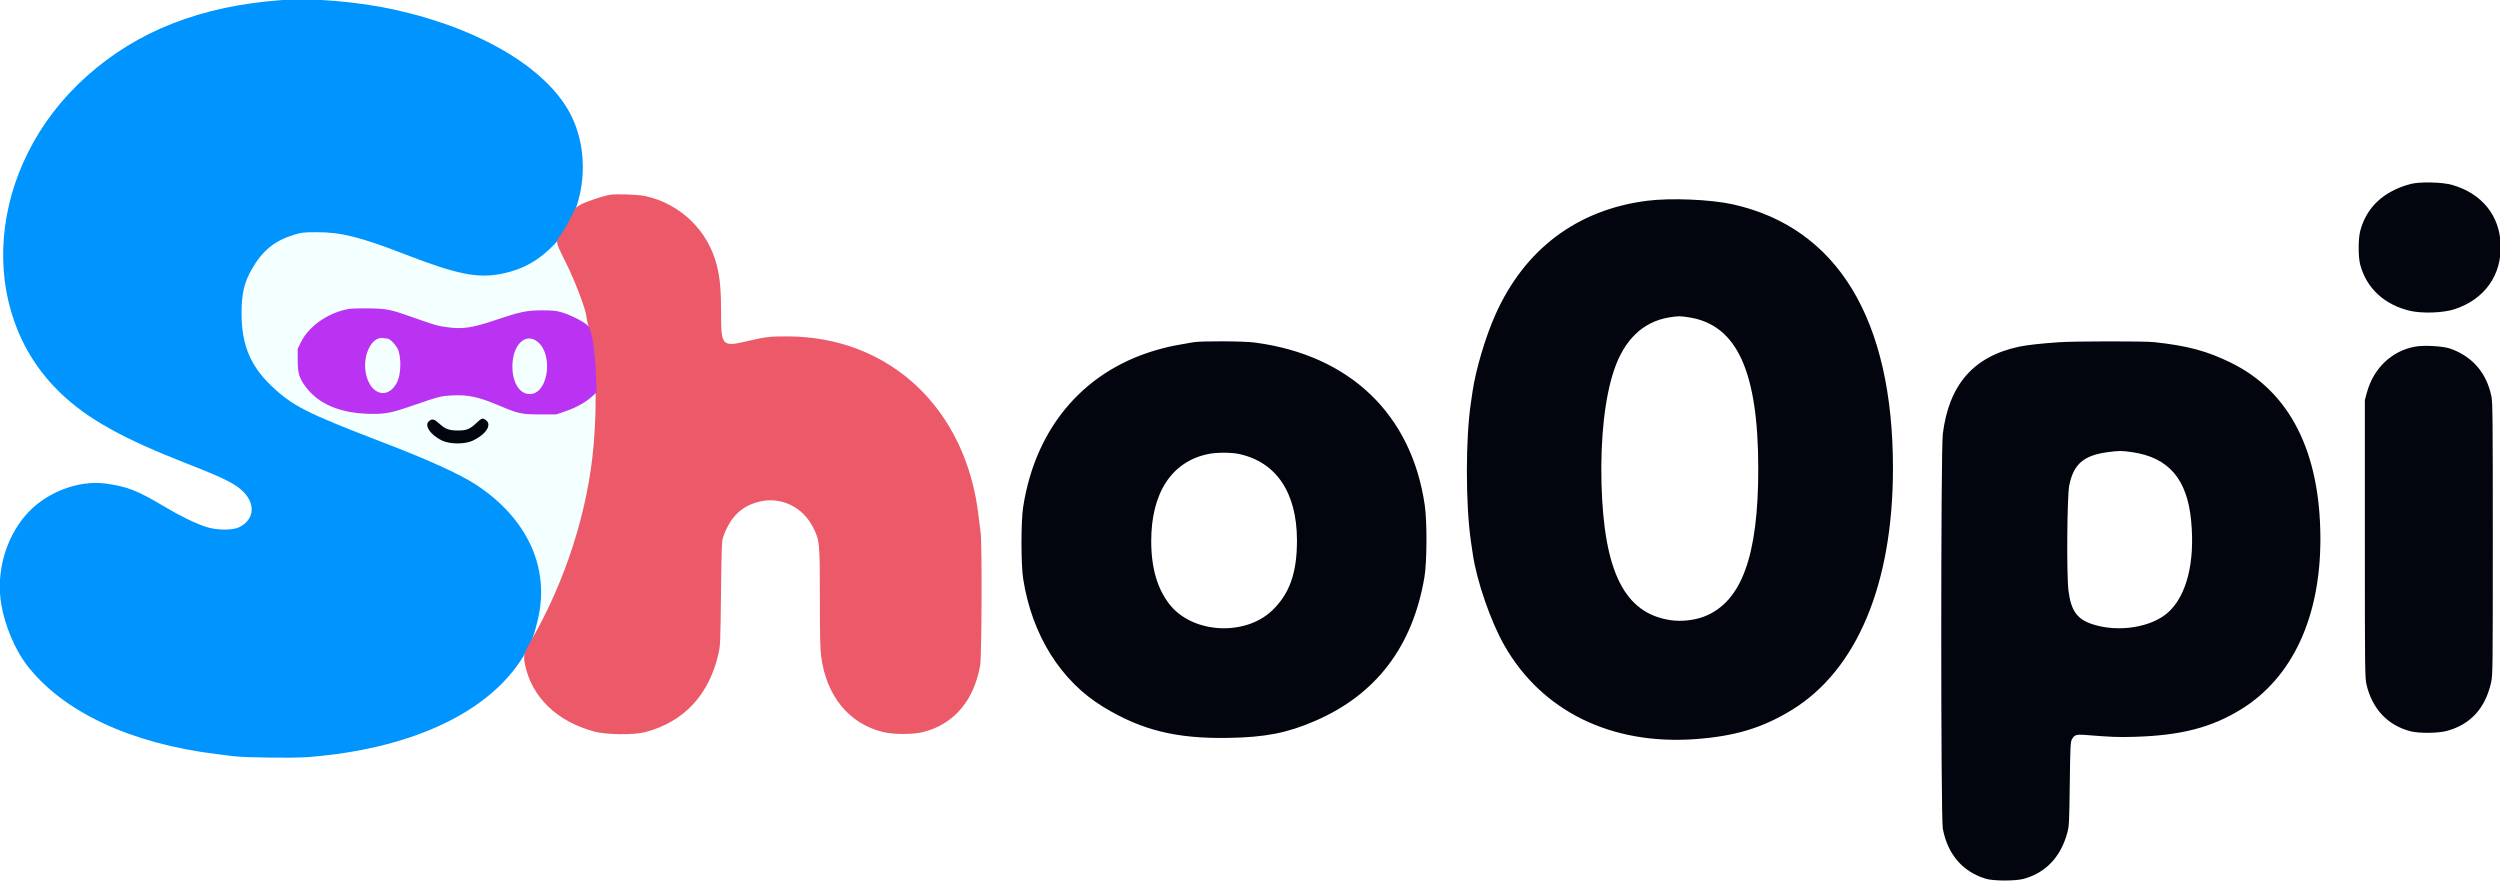
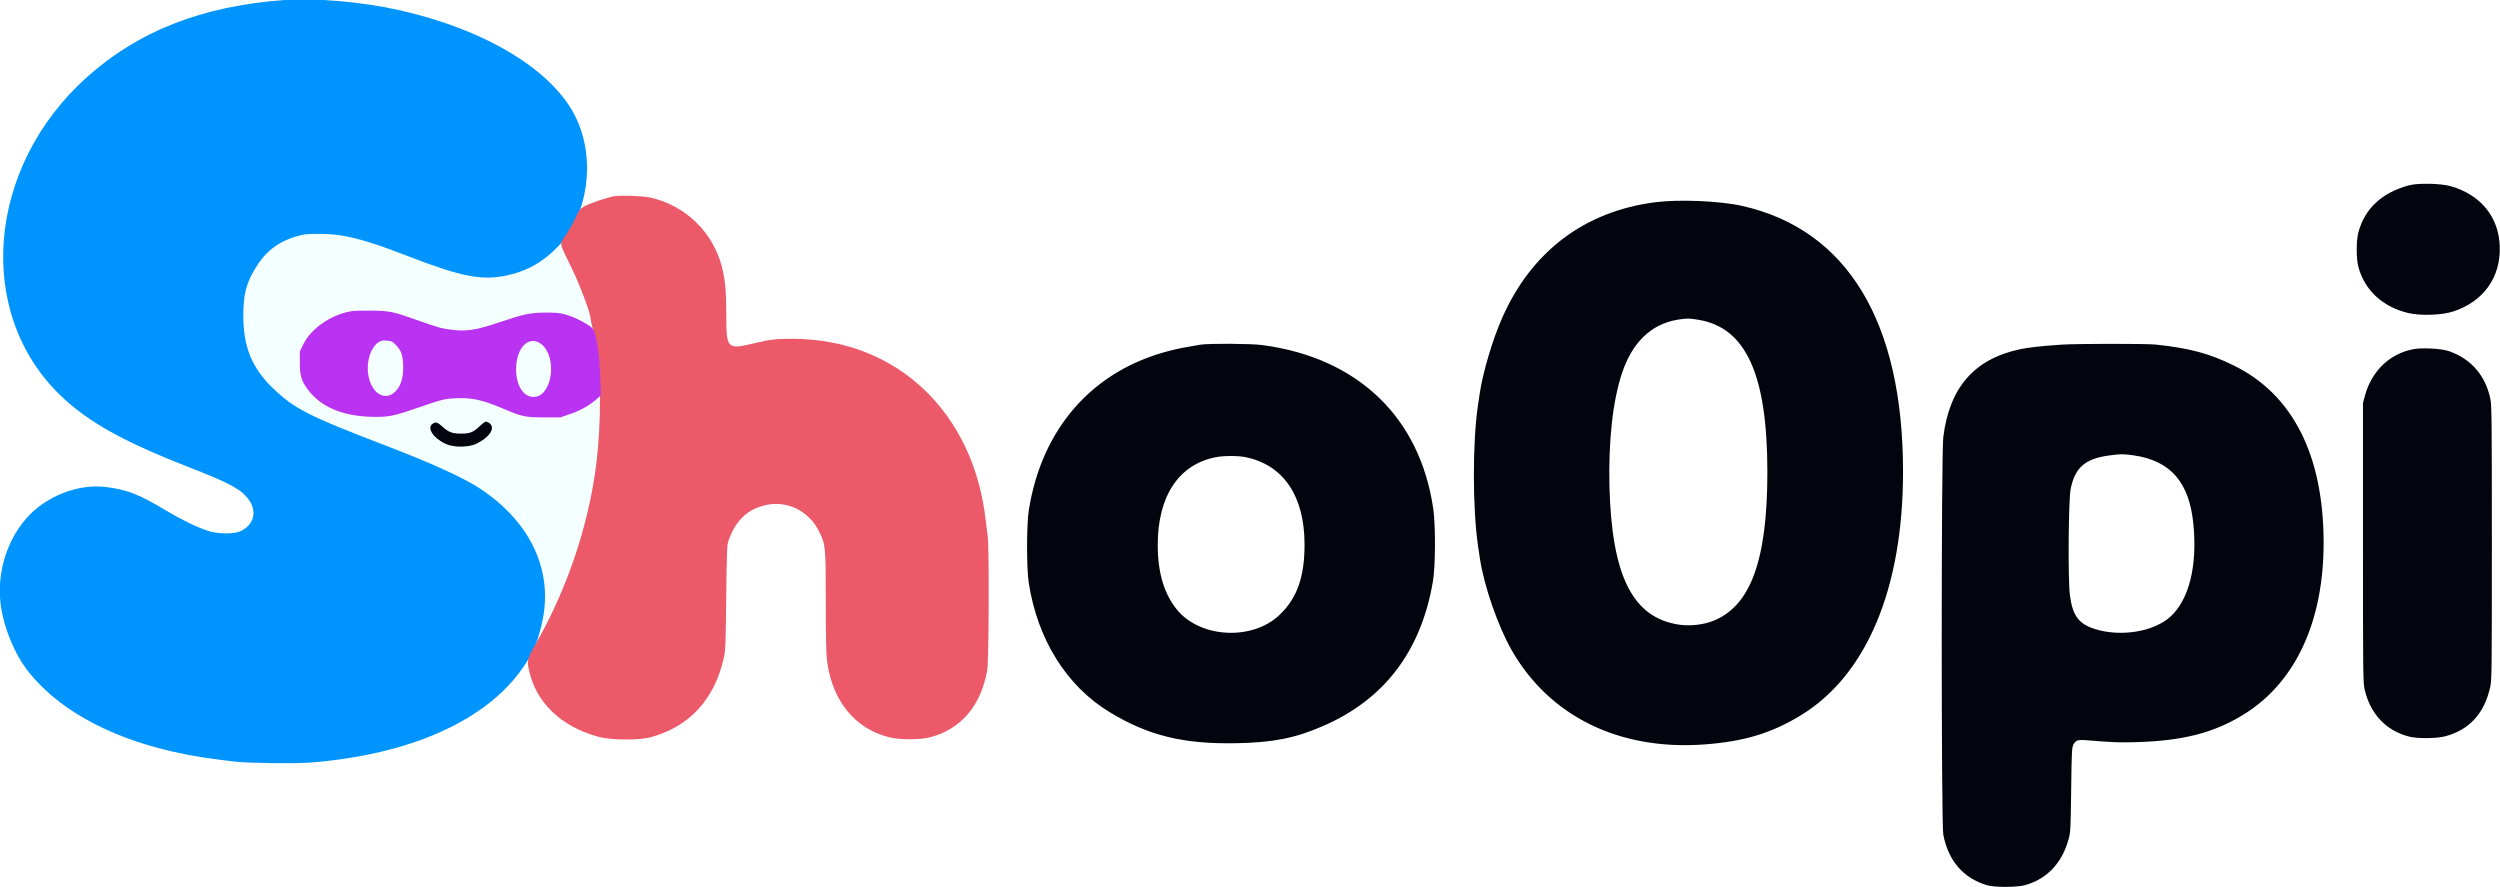
- <svg xmlns="http://www.w3.org/2000/svg" viewBox="0 0 1392 490" width="1392" height="490" role="img" aria-label="sho0pi">
+ <svg xmlns="http://www.w3.org/2000/svg" viewBox="0 0 1382 490" width="1382" height="490" role="img" aria-label="sho0pi">
  <path fill="#F4FFFF" d="M 160.25 0.3 c -0.55 0.1 -4.35 0.4 -8.5 0.7 -22.25 1.6 -40 5.85 -59.45 14.1 -10.05 4.3 -22 10.7 -27.55 14.85 -1.35 1.05 -4.3 3.2 -6.5 4.85 -13.9 10.25 -27.95 25.7 -37 40.7 -31.8 52.45 -23.4 115.05 20 149.55 14.35 11.4 31.75 20.5 62.25 32.45 22.45 8.8 28.3 11.8 32.75 16.6 6.5 7 5.45 15.35 -2.45 19.4 -3.4 1.7 -3.55 1.75 -9.25 1.7 -5.15 -0.05 -6.35 -0.25 -10.55 -1.65 -6.35 -2.2 -14.25 -6.1 -23 -11.35 -16.95 -10.2 -30.3 -14.25 -41.95 -12.7 -24.25 3.2 -41.15 18.4 -47.05 42.4 -6.5 26.35 5.9 57 30.5 75.4 21.8 16.3 44.8 25.2 81 31.2 2.75 0.45 6.35 0.95 16 2.1 7.25 0.9 42.95 0.9 49.75 -0 23.1 -3 33.4 -5.25 50 -10.85 26.25 -8.85 47.55 -23.3 58.8 -39.85 3.15 -4.65 3.45 -4.55 5 1.6 3.65 14.65 13.7 25.8 29.3 32.5 8.55 3.6 11.6 4.15 23.4 4.2 11.2 0.05 11.9 -0.05 20.75 -3.25 13.6 -4.95 25.2 -17.2 30.75 -32.45 3.35 -9.3 3.35 -9.4 3.7 -41.5 0.35 -29 0.35 -29.3 1.5 -32.5 4 -11.15 10 -16.85 20.45 -19.55 14.25 -3.65 28.5 5.6 32.95 21.3 0.7 2.6 0.9 7.15 1.2 34.5 0.2 18.25 0.55 32.6 0.85 34.1 1.1 5.4 2.3 9.05 4.7 14.15 5.8 12.35 14.7 20 27.8 23.85 6.15 1.8 18.3 1.9 24.3 0.2 13.55 -3.8 24.95 -15.05 28.85 -28.45 2.35 -8.05 2.45 -9.4 2.45 -45.2 0 -18.6 -0.2 -35.5 -0.45 -37.5 -0.3 -2 -0.75 -5.9 -1.05 -8.65 -2.2 -19.1 -9.4 -39.65 -19 -54 -16.6 -24.9 -40.55 -39.7 -72.5 -44.85 -5.9 -0.95 -24.35 -0.8 -29.5 0.25 -6.95 1.4 -8.6 1.75 -11.65 2.6 -5.5 1.45 -8.25 0.65 -9.9 -2.9 -0.85 -1.9 -0.95 -3.4 -0.95 -14.85 0 -16.7 -1.15 -24.45 -4.7 -33 -5.45 -12.9 -15.5 -23 -27.9 -28.1 -7.35 -3 -10.75 -3.6 -20.65 -3.6 -9.85 -0.05 -13.85 0.75 -21.7 4.25 -5.3 2.4 -5.15 2.7 -3.1 -7.2 1.45 -6.95 1.45 -18.9 0 -26 -3.7 -18.35 -14.95 -33.15 -35.7 -47.05 -7.75 -5.2 -23.45 -13.15 -32.5 -16.45 -3.55 -1.35 -7.6 -2.85 -9 -3.35 -5.3 -2 -18.15 -5.6 -25 -7.05 -1.35 -0.3 -3.5 -0.75 -4.75 -1.05 -1.25 -0.25 -3.55 -0.65 -5.1 -0.95 -1.6 -0.25 -4.3 -0.7 -6 -0.95 -11.05 -1.8 -39.6 -3.55 -44.65 -2.7 z" />
  <path fill="#0094FF" fill-rule="evenodd" d="M 156.75 0.05 c -45.05 3.35 -80.2 17.1 -108.6 42.5 -55.6 49.75 -62.25 130.65 -14.4 176.35 15.15 14.5 34.6 25.3 71 39.5 20.5 8 27 11.3 31.25 15.95 6.45 6.95 5.25 15.25 -2.85 19.2 -3.75 1.85 -12.8 1.75 -18.65 -0.25 -6.35 -2.15 -14.3 -6.05 -23.25 -11.4 -14.8 -8.8 -20.4 -11 -32.4 -12.65 -15.5 -2.1 -33.9 5.15 -44.6 17.65 -11.4 13.25 -16.55 32.35 -13.5 49.85 2 11.6 7.6 24.9 13.95 33.25 19.95 26.25 58.15 44.15 106.55 49.95 2.5 0.3 6.4 0.8 8.75 1.1 6.55 0.8 33.15 1.15 41.5 0.5 55.25 -4.3 97.8 -23.35 117.8 -52.85 5.7 -8.4 7.55 -12.65 10.15 -23.65 6.9 -28.85 -5.85 -56.6 -34.7 -75.35 -8.95 -5.8 -26.65 -13.85 -51.75 -23.45 -42.5 -16.3 -50.3 -20.25 -62.2 -31.7 -11.5 -11.1 -16.3 -22.85 -16.3 -39.9 0 -11.15 1.4 -17.25 5.75 -24.85 5.8 -10.2 12.65 -15.8 23.5 -19.1 4.1 -1.25 5.2 -1.4 12.5 -1.4 13.6 -0.05 24.35 2.65 49 12.2 29.6 11.45 40.9 13.7 54.75 10.8 11.45 -2.4 20.6 -7.65 28.85 -16.45 16.4 -17.55 20.5 -47.8 9.6 -70.65 -12.45 -26.2 -49.85 -48.9 -98.2 -59.7 -20.15 -4.5 -46.25 -6.75 -63.5 -5.45 z" />
  <path fill="#EC5968" fill-rule="evenodd" d="M 339.4 108.5 c -4.05 0.7 -13.5 3.95 -16.35 5.55 -2.35 1.35 -2.85 1.9 -4.4 5.3 -2.05 4.45 -5.7 10.7 -7.4 12.75 -1.9 2.25 -1.6 3.4 3.95 14.4 4.85 9.65 11.3 26.6 11.3 29.8 0 0.55 0.55 3.1 1.25 5.75 3.95 15.5 5 40.7 2.75 66.1 -3.15 36.3 -15.6 75.15 -34.45 107.95 -4.4 7.65 -4.75 8.95 -3.75 13.85 3.75 18.25 17.8 31.8 38.7 37.4 6.75 1.8 22.05 1.95 28.3 0.3 21.6 -5.75 35.6 -20.8 40.8 -43.9 0.95 -4.15 1.05 -6.85 1.35 -33.5 0.35 -28 0.4 -29.1 1.45 -31.9 4 -10.85 10.25 -16.75 20.15 -19.1 11.9 -2.8 23.95 3.05 29.65 14.35 3.7 7.4 3.8 8.25 3.8 39.55 0 20.65 0.2 28.4 0.75 32.5 2.9 21.9 15.45 37.25 34.25 41.9 6 1.5 17.05 1.5 22.75 -0 17 -4.45 28.05 -17.45 31.5 -37.1 0.9 -4.95 1.1 -67.15 0.3 -73.55 -0.3 -2 -0.75 -6 -1.1 -8.9 -6.65 -60.1 -49.2 -100.4 -106.2 -100.7 -9.9 -0.05 -12.5 0.25 -22.25 2.55 -14.55 3.45 -15 2.95 -15 -15.7 0 -12.6 -0.6 -19.2 -2.3 -26.15 -4.85 -19.55 -20.25 -34.5 -39.95 -38.85 -4.05 -0.85 -16.4 -1.3 -19.85 -0.65 z" />
  <path fill="#BA32F2" fill-rule="evenodd" d="M 194.1 172.05 c -11.2 1.95 -22.1 9.5 -26.4 18.2 l -1.95 3.95 0 6.25 c 0 7.4 0.85 10.15 4.65 15.2 7.05 9.25 18.6 14.2 34.4 14.75 9.45 0.3 12.65 -0.3 25.45 -4.75 14.35 -4.95 15.4 -5.2 21.8 -5.5 8.7 -0.4 14.45 0.85 25.7 5.6 10.9 4.6 12.4 4.95 22.75 5 l 9.25 -0 5.6 -1.95 c 5.75 -1.95 11.05 -5 14.85 -8.5 l 1.95 -1.8 -0.3 -9.15 c -0.45 -13.2 -2.15 -24.65 -4.05 -27.5 -1.4 -2.05 -9.65 -6.4 -15.05 -7.95 -3.35 -0.95 -5.2 -1.1 -11.25 -1.1 -8.45 0.05 -12 0.8 -26.5 5.7 -11.9 4 -17.45 4.85 -25.6 3.75 -5.6 -0.7 -7.35 -1.25 -19.4 -5.5 -12.5 -4.45 -14.4 -4.85 -24.25 -5.05 -4.95 -0.05 -10.2 0.05 -11.65 0.35 z m 21.5 16.45 c 1.4 -0 4.35 2.95 5.8 5.7 2.05 3.95 2 13.65 -0.1 18.2 -4.3 9.3 -13.4 8.4 -16.85 -1.7 -3.65 -10.7 1.85 -23.95 9.3 -22.4 0.55 0.1 1.4 0.2 1.85 0.2 z m 83.8 1.85 c 8.4 6.8 6.2 27.2 -3.15 28.95 -6.2 1.15 -11 -5.5 -10.95 -15.3 0.05 -12.1 7.35 -19.1 14.1 -13.65 z" />
  <path fill="#02050D" fill-rule="evenodd" d="M 265.35 235.45 c -3.8 3.55 -5.4 4.2 -10.1 4.25 -5.05 0.05 -7.2 -0.7 -10.55 -3.75 -2.9 -2.6 -3.85 -2.9 -5.6 -1.65 -3.25 2.25 0.4 7.9 7.25 11.1 4.3 2 12.5 2 16.8 -0 7.35 -3.45 10.85 -8.75 7.55 -11.35 -1.9 -1.5 -2.45 -1.35 -5.35 1.4 z" />
-   <path fill="#02050D" fill-rule="evenodd" d="M 1342.15 102.45 c -15 4.05 -24.45 12.9 -27.95 26.05 -1.2 4.5 -1.2 14.6 0 19 3.5 13 13.4 22.15 27.6 25.55 6.85 1.6 18.65 1.2 24.95 -0.9 16.7 -5.5 26.3 -19 25.6 -36.15 -0.6 -16.1 -10.5 -28.25 -26.85 -33 -5.5 -1.65 -18.25 -1.9 -23.35 -0.55 z M 917 111.8 c -38.9 5 -68.2 27 -84.45 63.6 -5.45 12.25 -10.8 30.25 -12.6 42.35 -0.3 1.9 -0.75 4.85 -0.95 6.5 -3 19.85 -3 56.7 0.05 77.5 0.3 1.9 0.75 4.95 1 6.75 2.2 15.05 10 37.65 17.65 51 20.9 36.5 59.4 55.4 106.15 52.05 22.1 -1.6 37.45 -6.2 53.85 -16.25 36.25 -22.25 56.3 -70.1 56.3 -134.55 0 -82.95 -30.85 -133.9 -89.05 -146.95 -12.35 -2.75 -34.8 -3.7 -47.95 -2 z m 23.75 64.95 c 26.45 4.3 38.25 30.25 38.25 84.25 0 48.7 -9.3 74.15 -30.05 82.25 -5.45 2.15 -12.8 2.95 -18.85 2.05 -25.55 -3.85 -37.1 -26.85 -38.4 -76.35 -0.6 -25.25 1.85 -47.55 7 -62.85 5.7 -16.95 16.1 -26.9 30.55 -29.35 5.3 -0.85 6.25 -0.85 11.5 -0 z M 664.5 190.55 c -9.45 1.6 -12.3 2.15 -17.3 3.45 -42.3 10.9 -70.45 42.95 -77.5 88.25 -1.25 7.8 -1.25 32.1 0 40 4.85 31.3 20.95 57.05 44.75 71.45 21.35 12.95 40.65 17.7 69.85 17.15 20.25 -0.35 32.55 -2.75 47.95 -9.45 33.95 -14.65 54.3 -41.4 60.85 -79.9 1.45 -8.45 1.55 -31 0.2 -40.25 -7.35 -50.6 -41.7 -83.5 -94.5 -90.5 -6.2 -0.85 -29.65 -0.95 -34.3 -0.2 z m 25.25 62.2 c 20.8 4.4 32.35 21.5 32.4 48 0.05 18.1 -4.05 29.8 -13.75 39.1 -14.85 14.3 -43.45 13 -56.5 -2.5 -7.3 -8.75 -10.9 -20.65 -10.9 -36.1 0 -26.95 11.55 -44.45 32 -48.5 4.45 -0.9 12.5 -0.9 16.75 -0 z M 1146.5 190.55 c -10.75 0.75 -17.75 1.55 -22.35 2.5 -25.25 5.4 -39 21.1 -42.4 48.6 -1.15 9.2 -1.15 213.75 0 219.75 2.75 14.35 10.95 23.95 24 27.9 4.2 1.3 16.6 1.3 21.2 -0 12.1 -3.35 20.5 -12.2 24.1 -25.55 1.05 -3.75 1.1 -5.45 1.4 -27.25 0.25 -20.9 0.4 -23.4 1.2 -24.85 1.25 -2.35 2.45 -2.8 6.55 -2.5 15.55 1.25 19 1.4 28.55 1.1 25.55 -0.75 42.6 -5.15 59 -15.25 28.6 -17.6 44.25 -51.2 44.25 -94.95 -0.05 -48.4 -17 -81.9 -49.55 -97.95 -13.45 -6.65 -24.35 -9.6 -43.05 -11.6 -5.6 -0.6 -44.3 -0.55 -52.9 0.05 z m 40.65 61.2 c 20.45 3 30.75 15.05 32.9 38.45 2.15 22.9 -2.5 41.35 -12.75 50.7 -9.2 8.35 -27.45 11.35 -41.8 6.8 -8.9 -2.8 -12.3 -7.45 -13.75 -18.65 -1.15 -8.6 -0.8 -52.65 0.4 -58.7 2.35 -11.85 7.95 -16.75 21.15 -18.55 6.65 -0.9 7.9 -0.9 13.85 -0.05 z M 1344.75 193 c -13 2.35 -23.1 11.95 -26.85 25.5 l -1.15 4.25 0 77.25 c 0 73.7 0.05 77.45 0.95 81.25 3.15 13.5 11.9 22.75 24.6 25.95 4.75 1.2 15.45 1.1 20.2 -0.25 13.15 -3.6 21.3 -12.6 24.55 -26.95 0.9 -4.1 0.95 -7.35 0.95 -79.9 0 -67.25 -0.1 -76.05 -0.8 -79.5 -2.7 -13 -10.6 -22.15 -22.8 -26.45 -4.05 -1.45 -14.6 -2.05 -19.65 -1.15 z" />
+   <path fill="#02050D" fill-rule="evenodd" d="M 1331.65 102.45 c -15 4.05 -24.45 12.9 -27.95 26.05 -1.2 4.5 -1.2 14.6 0 19 3.5 13 13.4 22.15 27.6 25.55 6.85 1.6 18.65 1.2 24.95 -0.9 16.7 -5.5 26.3 -19 25.6 -36.15 -0.6 -16.1 -10.5 -28.25 -26.85 -33 -5.5 -1.65 -18.25 -1.9 -23.35 -0.55 z M 915 111.8 c -38.9 5 -68.2 27 -84.45 63.6 -5.45 12.25 -10.8 30.25 -12.6 42.35 -0.3 1.9 -0.75 4.85 -0.95 6.5 -3 19.85 -3 56.7 0.05 77.5 0.3 1.9 0.75 4.95 1 6.75 2.2 15.05 10 37.65 17.65 51 20.9 36.5 59.4 55.4 106.15 52.05 22.1 -1.6 37.45 -6.2 53.85 -16.25 36.25 -22.25 56.3 -70.1 56.3 -134.55 0 -82.95 -30.85 -133.9 -89.05 -146.95 -12.35 -2.75 -34.8 -3.7 -47.95 -2 z m 23.75 64.95 c 26.45 4.3 38.25 30.25 38.25 84.25 0 48.7 -9.3 74.15 -30.05 82.25 -5.45 2.15 -12.8 2.95 -18.85 2.05 -25.55 -3.85 -37.1 -26.85 -38.4 -76.35 -0.6 -25.25 1.85 -47.55 7 -62.85 5.7 -16.95 16.1 -26.9 30.55 -29.35 5.3 -0.85 6.25 -0.85 11.5 -0 z M 663.5 190.55 c -9.45 1.6 -12.3 2.15 -17.3 3.45 -42.3 10.9 -70.45 42.95 -77.5 88.25 -1.25 7.8 -1.25 32.1 0 40 4.85 31.3 20.95 57.05 44.75 71.45 21.35 12.95 40.65 17.7 69.85 17.15 20.25 -0.35 32.55 -2.75 47.95 -9.45 33.95 -14.65 54.3 -41.4 60.85 -79.9 1.45 -8.45 1.55 -31 0.2 -40.25 -7.35 -50.6 -41.7 -83.5 -94.5 -90.5 -6.2 -0.85 -29.65 -0.95 -34.3 -0.2 z m 25.25 62.2 c 20.8 4.4 32.35 21.5 32.4 48 0.05 18.1 -4.05 29.8 -13.75 39.1 -14.85 14.3 -43.45 13 -56.5 -2.5 -7.3 -8.75 -10.9 -20.65 -10.9 -36.1 0 -26.95 11.55 -44.45 32 -48.5 4.45 -0.9 12.5 -0.9 16.75 -0 z M 1139 190.55 c -10.75 0.75 -17.75 1.55 -22.35 2.5 -25.25 5.4 -39 21.1 -42.4 48.6 -1.15 9.2 -1.15 213.75 0 219.75 2.75 14.35 10.95 23.95 24 27.9 4.2 1.3 16.6 1.3 21.2 -0 12.1 -3.35 20.5 -12.2 24.1 -25.55 1.05 -3.75 1.1 -5.45 1.4 -27.25 0.25 -20.9 0.4 -23.4 1.2 -24.85 1.25 -2.35 2.45 -2.8 6.55 -2.5 15.55 1.25 19 1.4 28.55 1.1 25.55 -0.75 42.6 -5.15 59 -15.25 28.6 -17.6 44.25 -51.2 44.25 -94.95 -0.05 -48.4 -17 -81.9 -49.55 -97.95 -13.45 -6.65 -24.35 -9.6 -43.05 -11.6 -5.6 -0.6 -44.3 -0.55 -52.9 0.05 z m 40.65 61.2 c 20.45 3 30.75 15.05 32.9 38.45 2.15 22.9 -2.5 41.35 -12.75 50.7 -9.2 8.35 -27.45 11.35 -41.8 6.8 -8.9 -2.8 -12.3 -7.45 -13.75 -18.65 -1.15 -8.6 -0.8 -52.65 0.4 -58.7 2.35 -11.85 7.95 -16.75 21.15 -18.55 6.65 -0.9 7.9 -0.9 13.85 -0.05 z M 1334.25 193 c -13 2.35 -23.1 11.95 -26.85 25.5 l -1.15 4.25 0 77.25 c 0 73.7 0.05 77.45 0.95 81.25 3.15 13.5 11.9 22.75 24.6 25.95 4.75 1.2 15.45 1.1 20.2 -0.25 13.15 -3.6 21.3 -12.6 24.55 -26.95 0.9 -4.1 0.95 -7.35 0.95 -79.9 0 -67.25 -0.1 -76.05 -0.8 -79.5 -2.7 -13 -10.6 -22.15 -22.8 -26.45 -4.05 -1.45 -14.6 -2.05 -19.65 -1.15 z" />
</svg>
